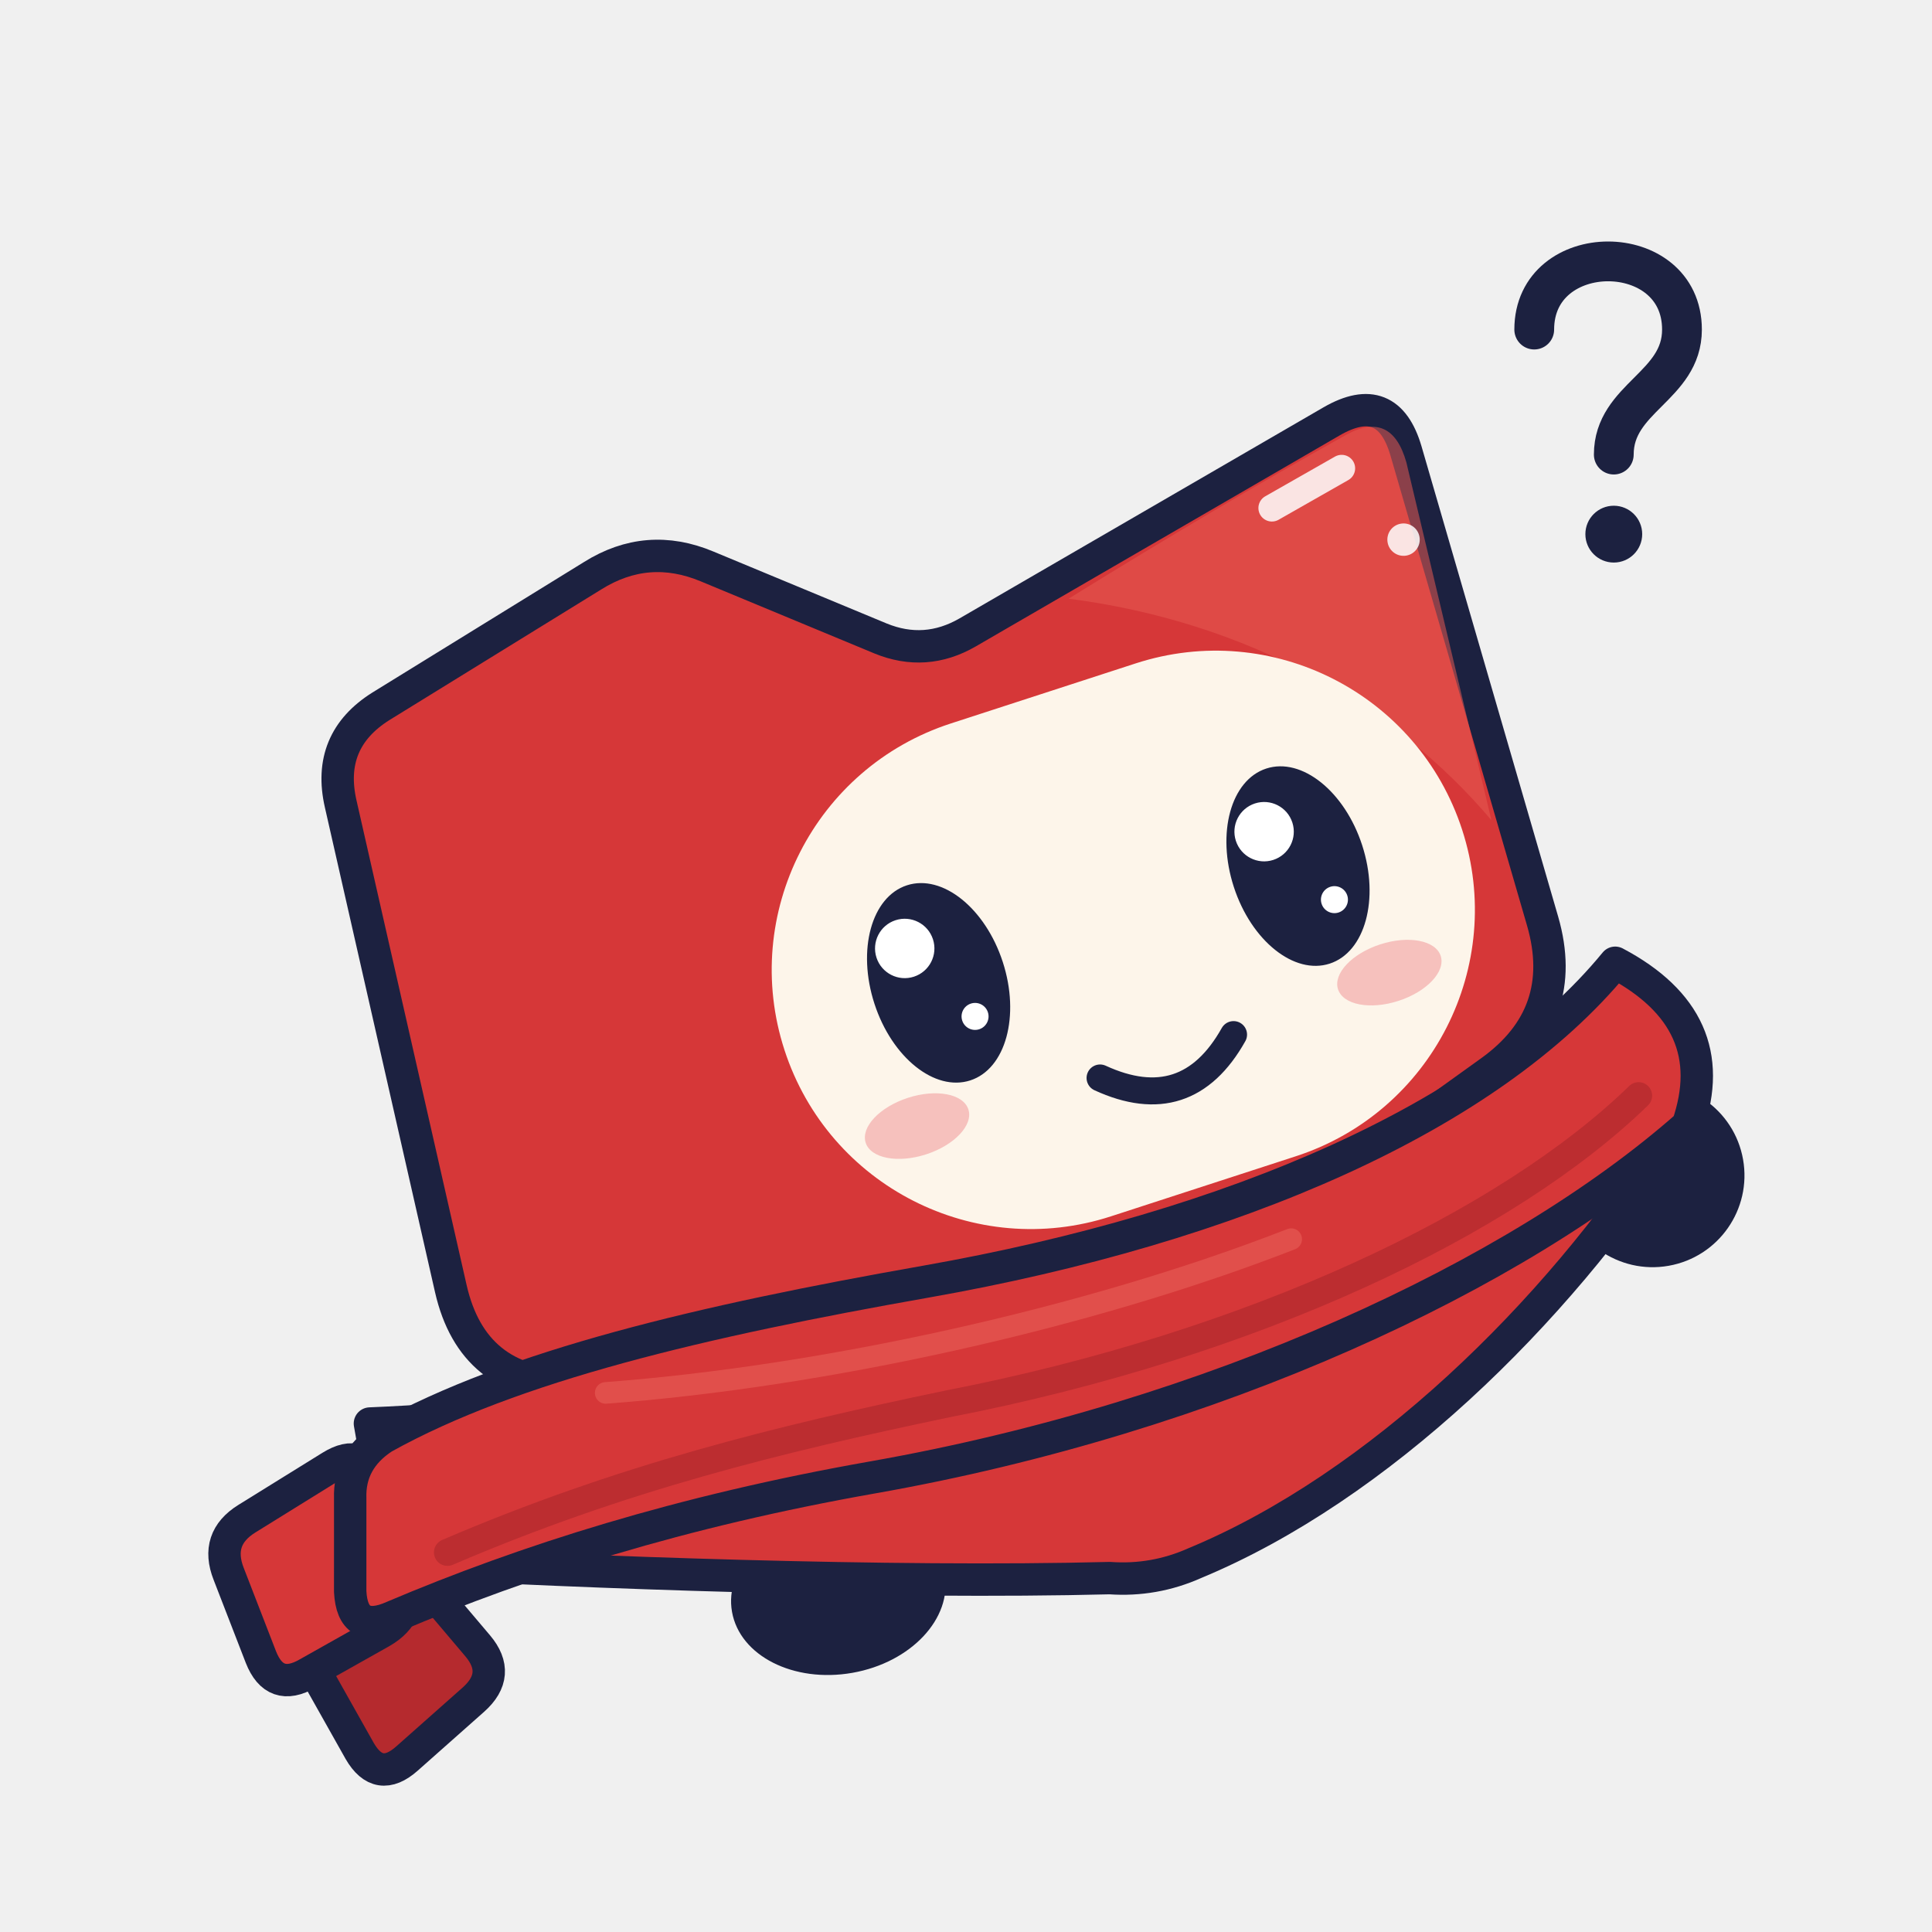
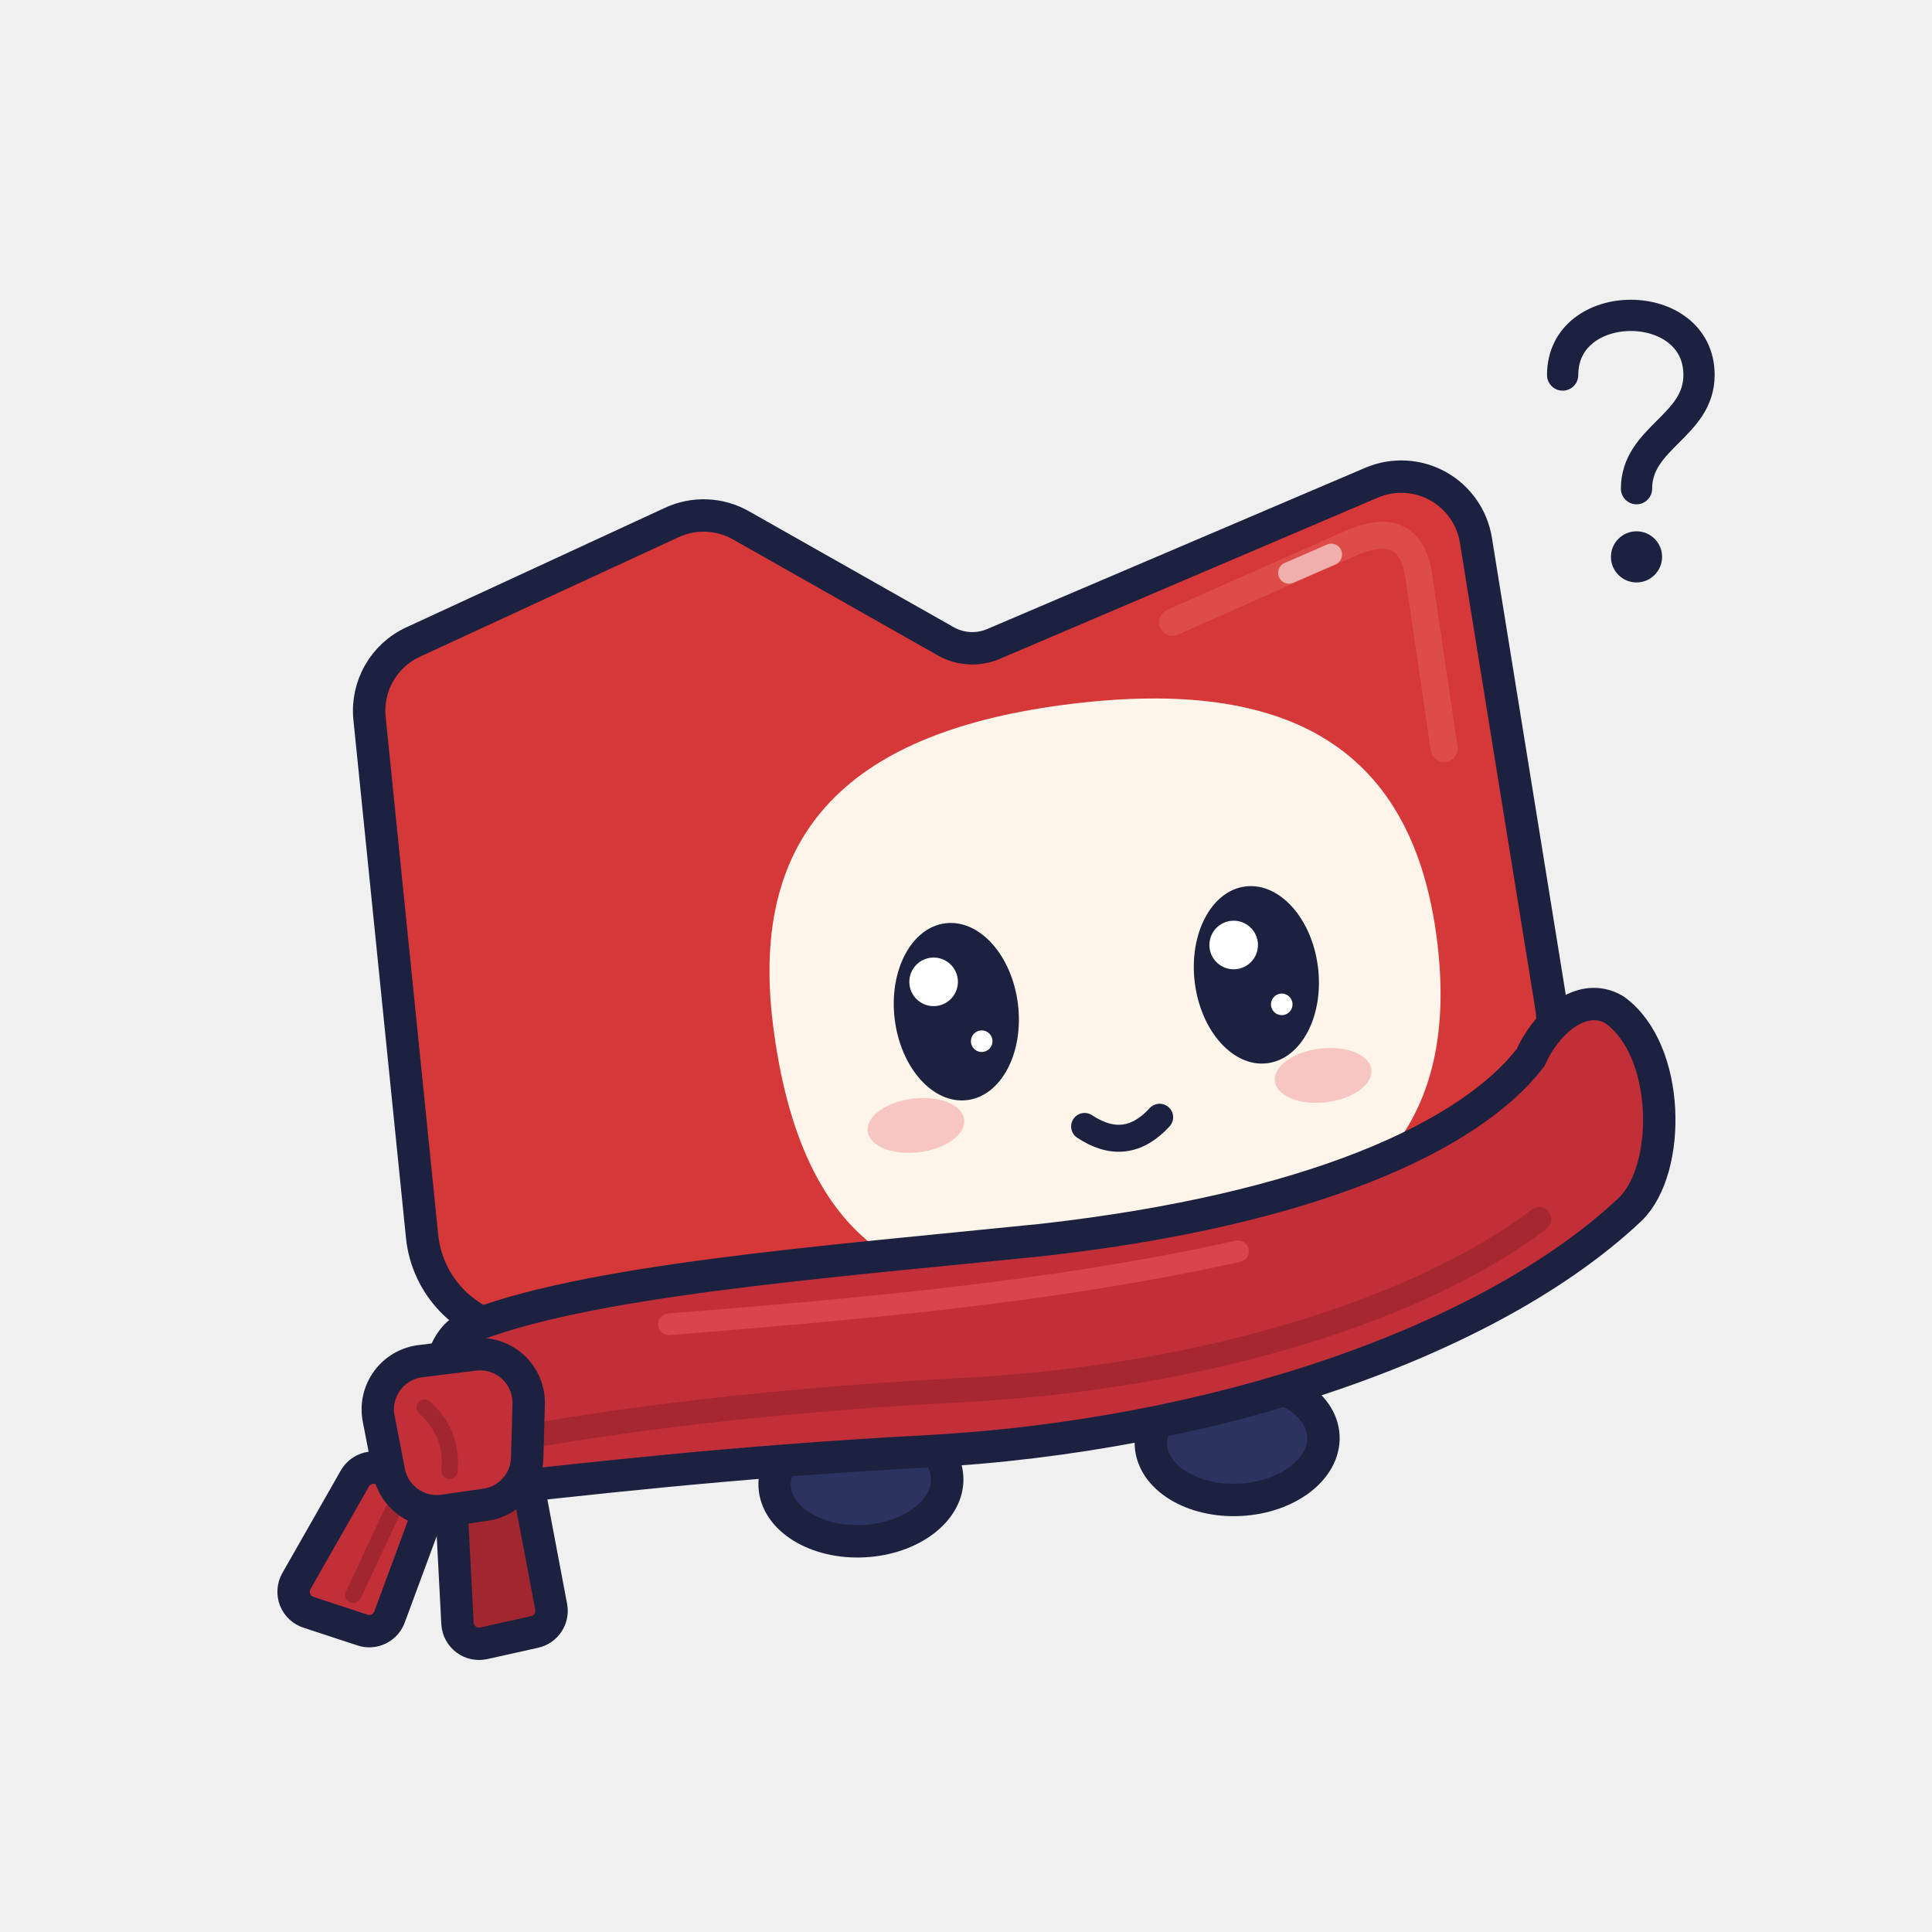
<svg xmlns="http://www.w3.org/2000/svg" viewBox="0 0 340 340" width="340" height="340">
-   <g transform="translate(170.0,178.0) rotate(-10) scale(0.95,0.95) translate(-108,-104)">
-     <ellipse cx="66" cy="206" rx="20" ry="15" fill="#1c2140" />
-     <ellipse cx="228" cy="156" rx="17" ry="17" fill="#1c2140" />
-     <path d="M-14,160 C60,170 150,158 228,132 Q234,140 232,150 C206,178 168,204 132,212 Q124,214 116,212 C76,206 20,194 -14,186 Z" fill="#d63738" stroke="#1c2140" stroke-width="6" stroke-linejoin="round" stroke-linecap="round" />
-     <path d="M-18.1,189.4 L-27.9,194.6 Q-34,198 -31.6,204.6 L-26.4,219.4 Q-24,226 -18.0,222.3 L-4.0,213.7 Q2,210 -1.5,204.0 L-8.5,192.0 Q-12,186 -18.1,189.4 Z" fill="#b52a2e" stroke="#1c2140" stroke-width="6" stroke-linejoin="round" stroke-linecap="round" />
-     <path d="M-22.5,166.6 L-39.5,173.4 Q-46,176 -44.6,182.9 L-41.4,199.1 Q-40,206 -33.4,203.6 L-18.6,198.4 Q-12,196 -12.9,189.1 L-15.1,170.9 Q-16,164 -22.5,166.6 Z" fill="#d63738" stroke="#1c2140" stroke-width="6" stroke-linejoin="round" stroke-linecap="round" />
-     <path d="M11.1,29.5 L53.9,12.5 Q65,8 75.1,14.5 L104.4,33.2 Q112,38 120.5,34.9 L193.7,8.1 Q205,4 206.3,15.9 L216.1,106.1 Q218,124 201.8,131.8 L131.6,165.6 Q110,176 86.4,171.5 L23.7,159.4 Q6,156 5.1,138.0 L0.6,46.0 Q0,34 11.1,29.5 Z" fill="#d63738" stroke="#1c2140" stroke-width="6" stroke-linejoin="round" stroke-linecap="round" />
-     <path d="M140,32 Q170,20 196,11 Q205,8 206,18 L210,86 C196,62 172,42 140,32 Z" fill="#e65a52" opacity=".55" />
-     <path d="M180,22 L194,17" stroke="#ffffff" stroke-width="5" stroke-linecap="round" opacity=".85" />
-     <circle cx="203" cy="32" r="3" fill="#ffffff" opacity=".85" />
-     <g transform="rotate(-8,139,96)">
-       <rect x="73" y="48" width="132" height="96" rx="48" fill="#fdf5ea" />
-       <ellipse cx="92" cy="117" rx="10" ry="5.5" fill="#e8606a" opacity=".35" />
-       <ellipse cx="184" cy="117" rx="10" ry="5.5" fill="#e8606a" opacity=".35" />
-       <ellipse cx="104" cy="93" rx="12.5" ry="19" fill="#1c2140" />
-       <circle cx="100" cy="85" r="5.5" fill="#ffffff" />
-       <circle cx="108.5" cy="101" r="2.5" fill="#ffffff" />
-       <ellipse cx="174" cy="93" rx="12.5" ry="19" fill="#1c2140" />
-       <circle cx="170" cy="85" r="5.5" fill="#ffffff" />
-       <circle cx="178.5" cy="101" r="2.5" fill="#ffffff" />
-       <path d="M127,119 Q140,131 153,119" fill="none" stroke="#1c2140" stroke-width="5" stroke-linejoin="round" stroke-linecap="round" />
+   <g transform="translate(170.0,178.0) rotate(-3) scale(0.95) translate(-108,-104)">
+     <ellipse cx="84" cy="190" rx="16" ry="11" fill="#2c3360" stroke="#1c2140" stroke-width="6.00" stroke-linejoin="round" stroke-linecap="round" />
+     <ellipse cx="154" cy="186" rx="16" ry="11" fill="#2c3360" stroke="#1c2140" stroke-width="6.00" stroke-linejoin="round" stroke-linecap="round" />
+     <path d="M11.4,185.5 L18.0,184.6 A4.0,4.0 0 0 1 22.5,188.0 L25.5,210.2 A4.0,4.0 0 0 1 22.2,214.6 L12.7,216.2 A4.0,4.0 0 0 1 8.0,212.3 L8.0,189.5 A4.0,4.0 0 0 1 11.4,185.5 Z" fill="#a2262f" stroke="#1c2140" stroke-width="6.00" stroke-linejoin="round" stroke-linecap="round" />
+     <path d="M-5.1,182.8 L1.6,184.8 A4.0,4.0 0 0 1 4.2,190.2 L-4.5,210.4 A4.0,4.0 0 0 1 -9.6,212.6 L-19.4,208.8 A4.0,4.0 0 0 1 -21.4,202.9 L-9.6,184.5 A4.0,4.0 0 0 1 -5.1,182.8 Z" fill="#c22f39" stroke="#1c2140" stroke-width="6.00" stroke-linejoin="round" stroke-linecap="round" />
+     <path d="M-3,191 L-11,206" fill="none" stroke="#a2262f" stroke-width="3" stroke-linecap="round" />
+     <path d="M9.3,30.3 L58.3,10.7 A14.0,14.0 0 0 1 71.1,11.9 L107.8,35.3 A10.0,10.0 0 0 0 116.6,36.3 L188.2,10.1 A14.0,14.0 0 0 1 206.9,21.8 L216.3,108.6 A22.0,22.0 0 0 1 204.0,130.7 L117.7,172.3 A26.0,26.0 0 0 1 101.6,174.4 L21.4,159.0 A20.0,20.0 0 0 1 5.2,140.3 L0.5,44.0 A14.0,14.0 0 0 1 9.3,30.3 Z" fill="#d63738" />
+     <path d="M150,34 L184,21 Q195,17 196,28 L199,60" fill="none" stroke="#e8665d" stroke-width="5" stroke-linecap="round" stroke-linejoin="round" opacity=".45" />
+     <path d="M172,26 L180,23" stroke="#ffffff" stroke-width="4" stroke-linecap="round" opacity=".55" />
+     <path d="M9.3,30.3 L58.3,10.7 A14.0,14.0 0 0 1 71.1,11.9 L107.8,35.3 A10.0,10.0 0 0 0 116.6,36.3 L188.2,10.1 A14.0,14.0 0 0 1 206.9,21.8 L216.3,108.6 A22.0,22.0 0 0 1 204.0,130.7 L117.7,172.3 A26.0,26.0 0 0 1 101.6,174.4 L21.4,159.0 A20.0,20.0 0 0 1 5.2,140.3 L0.5,44.0 A14.0,14.0 0 0 1 9.3,30.3 Z" fill="none" stroke="#1c2140" stroke-width="6.00" stroke-linejoin="round" stroke-linecap="round" />
+     <g transform="rotate(-4,134,100)">
+       <path d="M134,48 C175,48 196,64 196,100 C196,136 175,152 134,152 C92,160 72,142 72,100 C72,64 93,48 134,48 Z" fill="#fdf5ea" />
+       <ellipse cx="96" cy="122" rx="9" ry="5" fill="#ef7f86" opacity=".4" />
+       <ellipse cx="172" cy="122" rx="9" ry="5" fill="#ef7f86" opacity=".4" />
+       <ellipse cx="106" cy="102" rx="11.5" ry="16.5" fill="#1c2140" />
+       <circle cx="102.5" cy="96" r="4.5" fill="#ffffff" />
+       <circle cx="110" cy="108" r="2" fill="#ffffff" />
+       <ellipse cx="162" cy="102" rx="11.5" ry="16.5" fill="#1c2140" />
+       <circle cx="158.5" cy="96" r="4.5" fill="#ffffff" />
+       <circle cx="166" cy="108" r="2" fill="#ffffff" />
+       <path d="M127,126 Q134,132 141,126" fill="none" stroke="#1c2140" stroke-width="5.00" stroke-linejoin="round" stroke-linecap="round" />
    </g>
-     <path d="M228,116 C200,140 150,152 92,152 C50,152 14,154 -12,163 Q-19,166 -20,173 L-23,190 Q-24,198 -16,196 C10,190 40,186 76,186 C140,186 200,170 236,148 Q246,130 228,116 Z" fill="#d63738" stroke="#1c2140" stroke-width="6" stroke-linejoin="round" stroke-linecap="round" />
-     <path d="M-4,186 C30,178 60,176 92,175 C150,174 200,160 228,141" fill="none" stroke="#b52a2e" stroke-width="5" stroke-linecap="round" opacity=".8" />
-     <path d="M30,162 C70,166 120,164 160,156" fill="none" stroke="#e65a52" stroke-width="4" stroke-linecap="round" opacity=".7" />
+     <path d="M212,118 C200,132 170,144 120,147 C80,149 34,150 12,158 C4,162 4,186 12,188 C30,187 60,185 96,185 C150,185 202,170 229,147 C237,140 238,118 228,110 C222,106 215,112 212,118 Z" fill="#c22f39" stroke="#1c2140" stroke-width="6.00" stroke-linejoin="round" stroke-linecap="round" />
+     <path d="M26,178 C52,175 80,174 104,174 C150,174 190,163 212,148" fill="none" stroke="#a2262f" stroke-width="4.5" stroke-linecap="round" opacity=".85" />
+     <path d="M50,159 C84,158 120,157 156,151" fill="none" stroke="#d9454c" stroke-width="4" stroke-linecap="round" />
+     <path d="M3.7,163.4 L13.7,162.7 A9.0,9.0 0 0 1 23.3,172.3 L22.5,182.3 A9.0,9.0 0 0 1 14.3,190.6 L6.5,191.3 A9.0,9.0 0 0 1 -3.2,183.6 L-4.6,173.6 A9.0,9.0 0 0 1 3.7,163.4 Z" fill="#c22f39" stroke="#1c2140" stroke-width="6.00" stroke-linejoin="round" stroke-linecap="round" />
+     <path d="M4,172 Q9,177 8,184" fill="none" stroke="#a2262f" stroke-width="3" stroke-linecap="round" />
  </g>
-   <path transform="translate(282,66)" d="M-12,-8 C-12,-24 14,-24 14,-8 C14,2 2,4 2,14" fill="none" stroke="#1c2140" stroke-width="7" stroke-linejoin="round" stroke-linecap="round" />
-   <circle cx="284" cy="94" r="5" fill="#1c2140" />
+   <path transform="translate(286,74)" d="M-11,-8 C-11,-22 13,-22 13,-8 C13,1 2,3 2,12" fill="none" stroke="#1c2140" stroke-width="5.50" stroke-linejoin="round" stroke-linecap="round" />
+   <circle cx="288" cy="98" r="4.5" fill="#1c2140" />
</svg>
